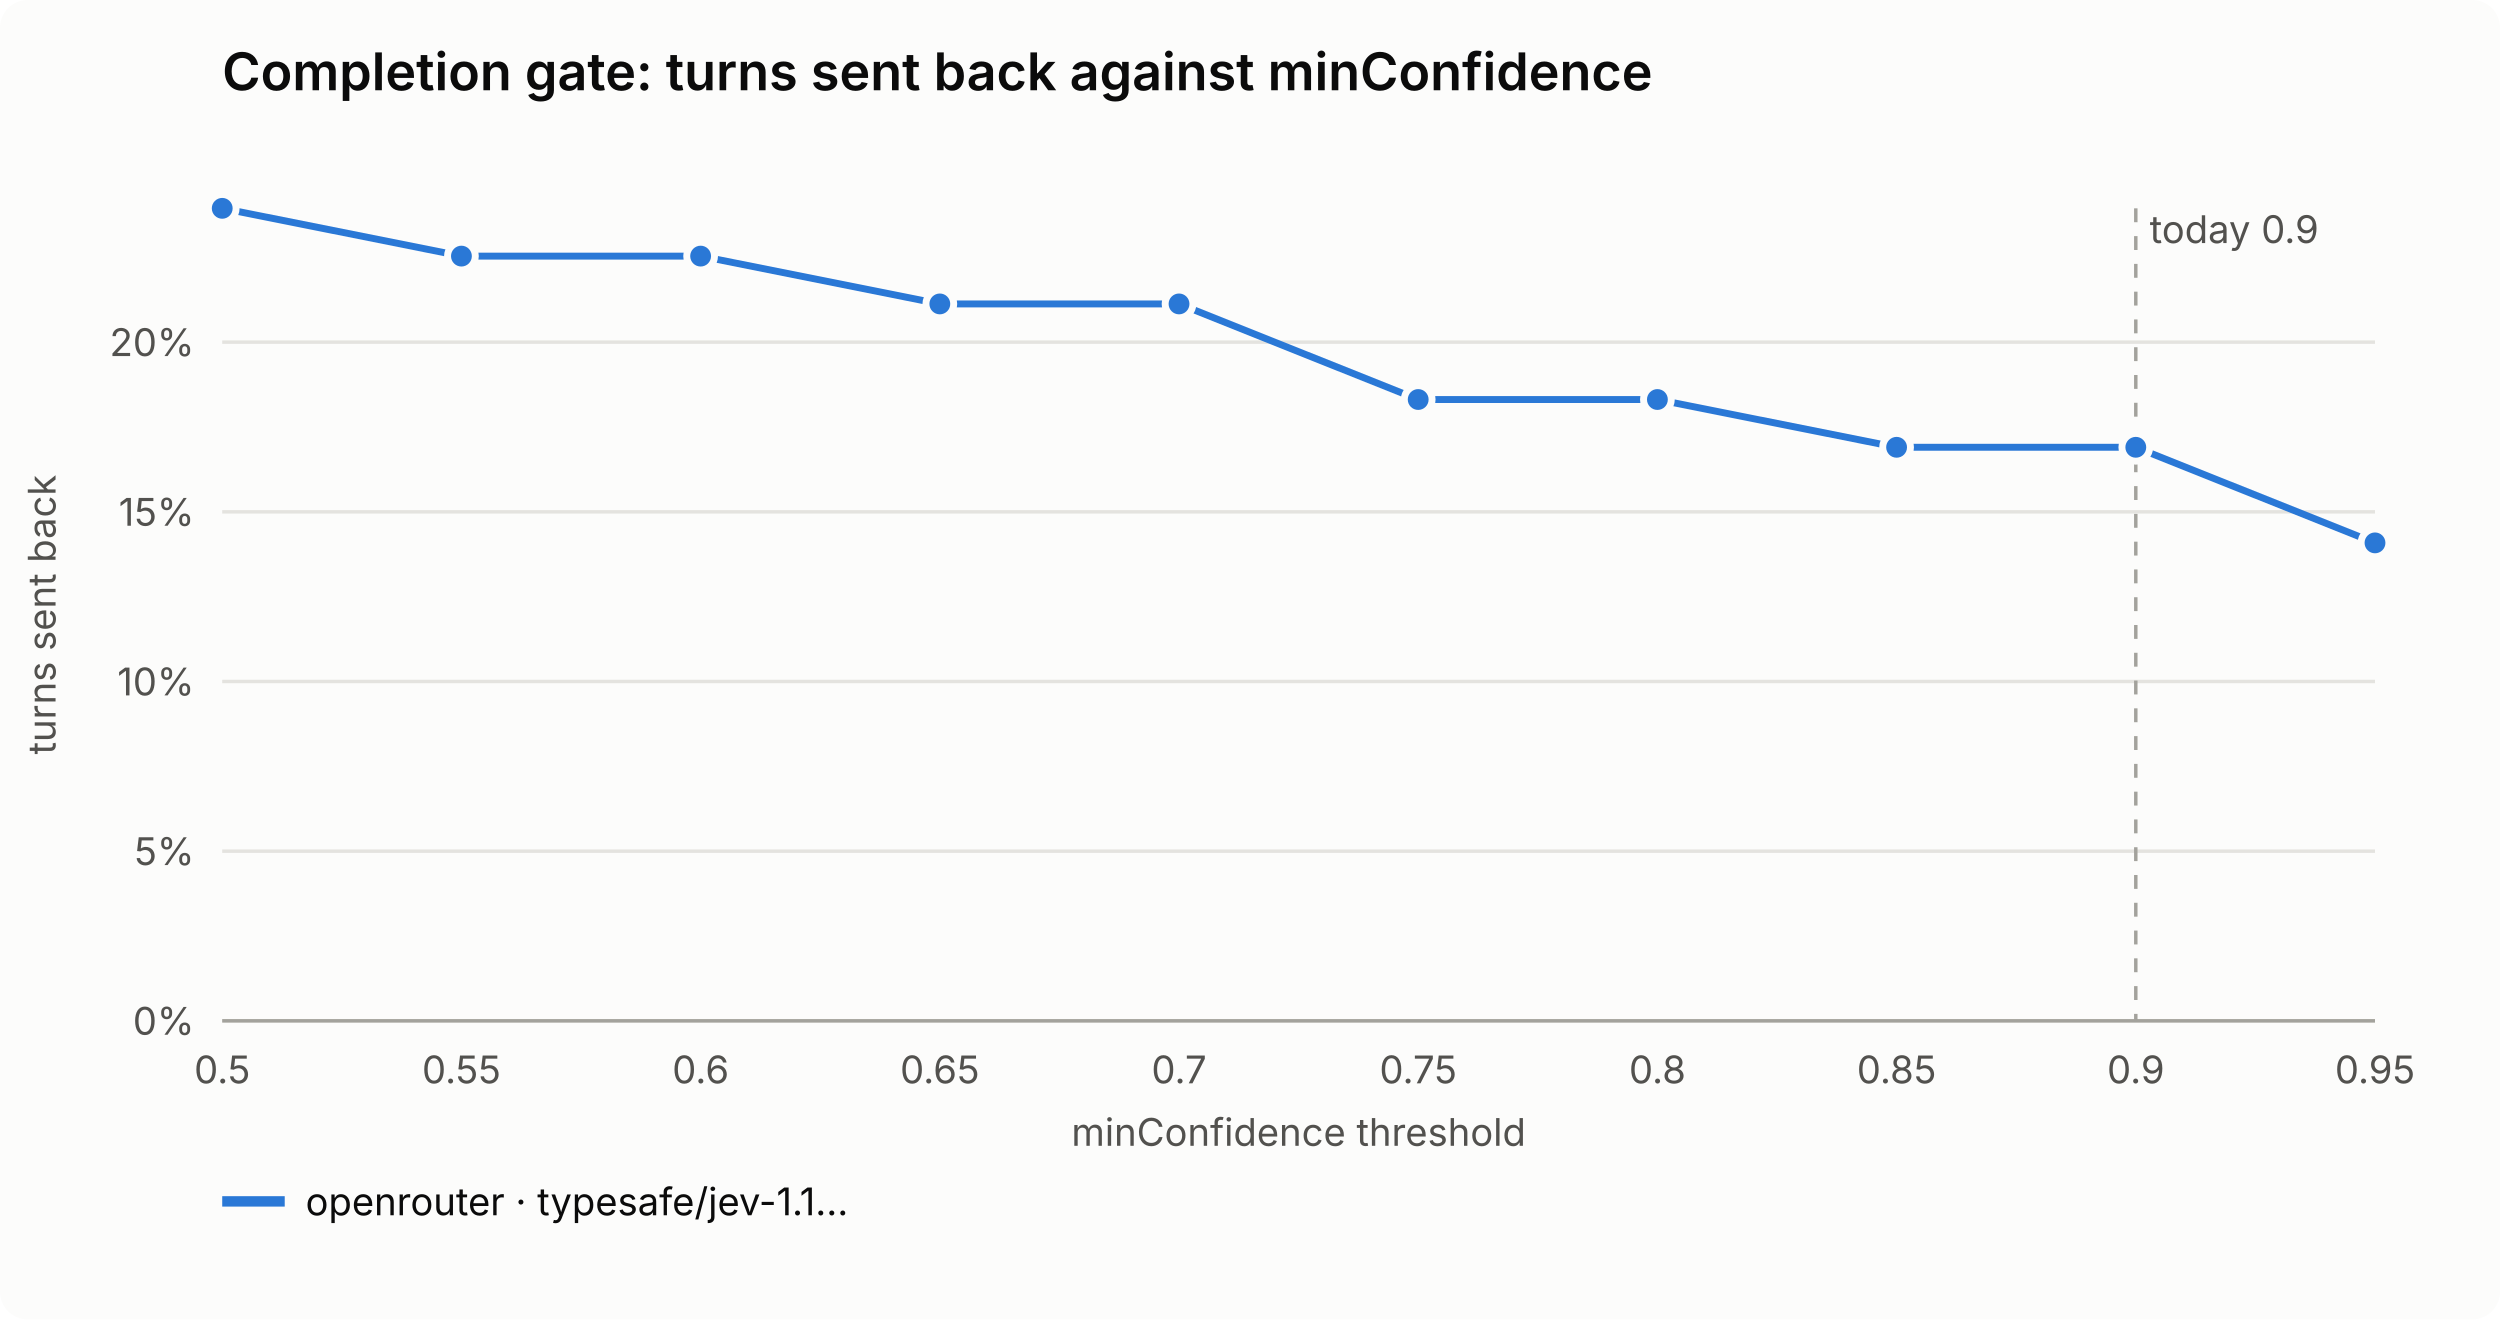
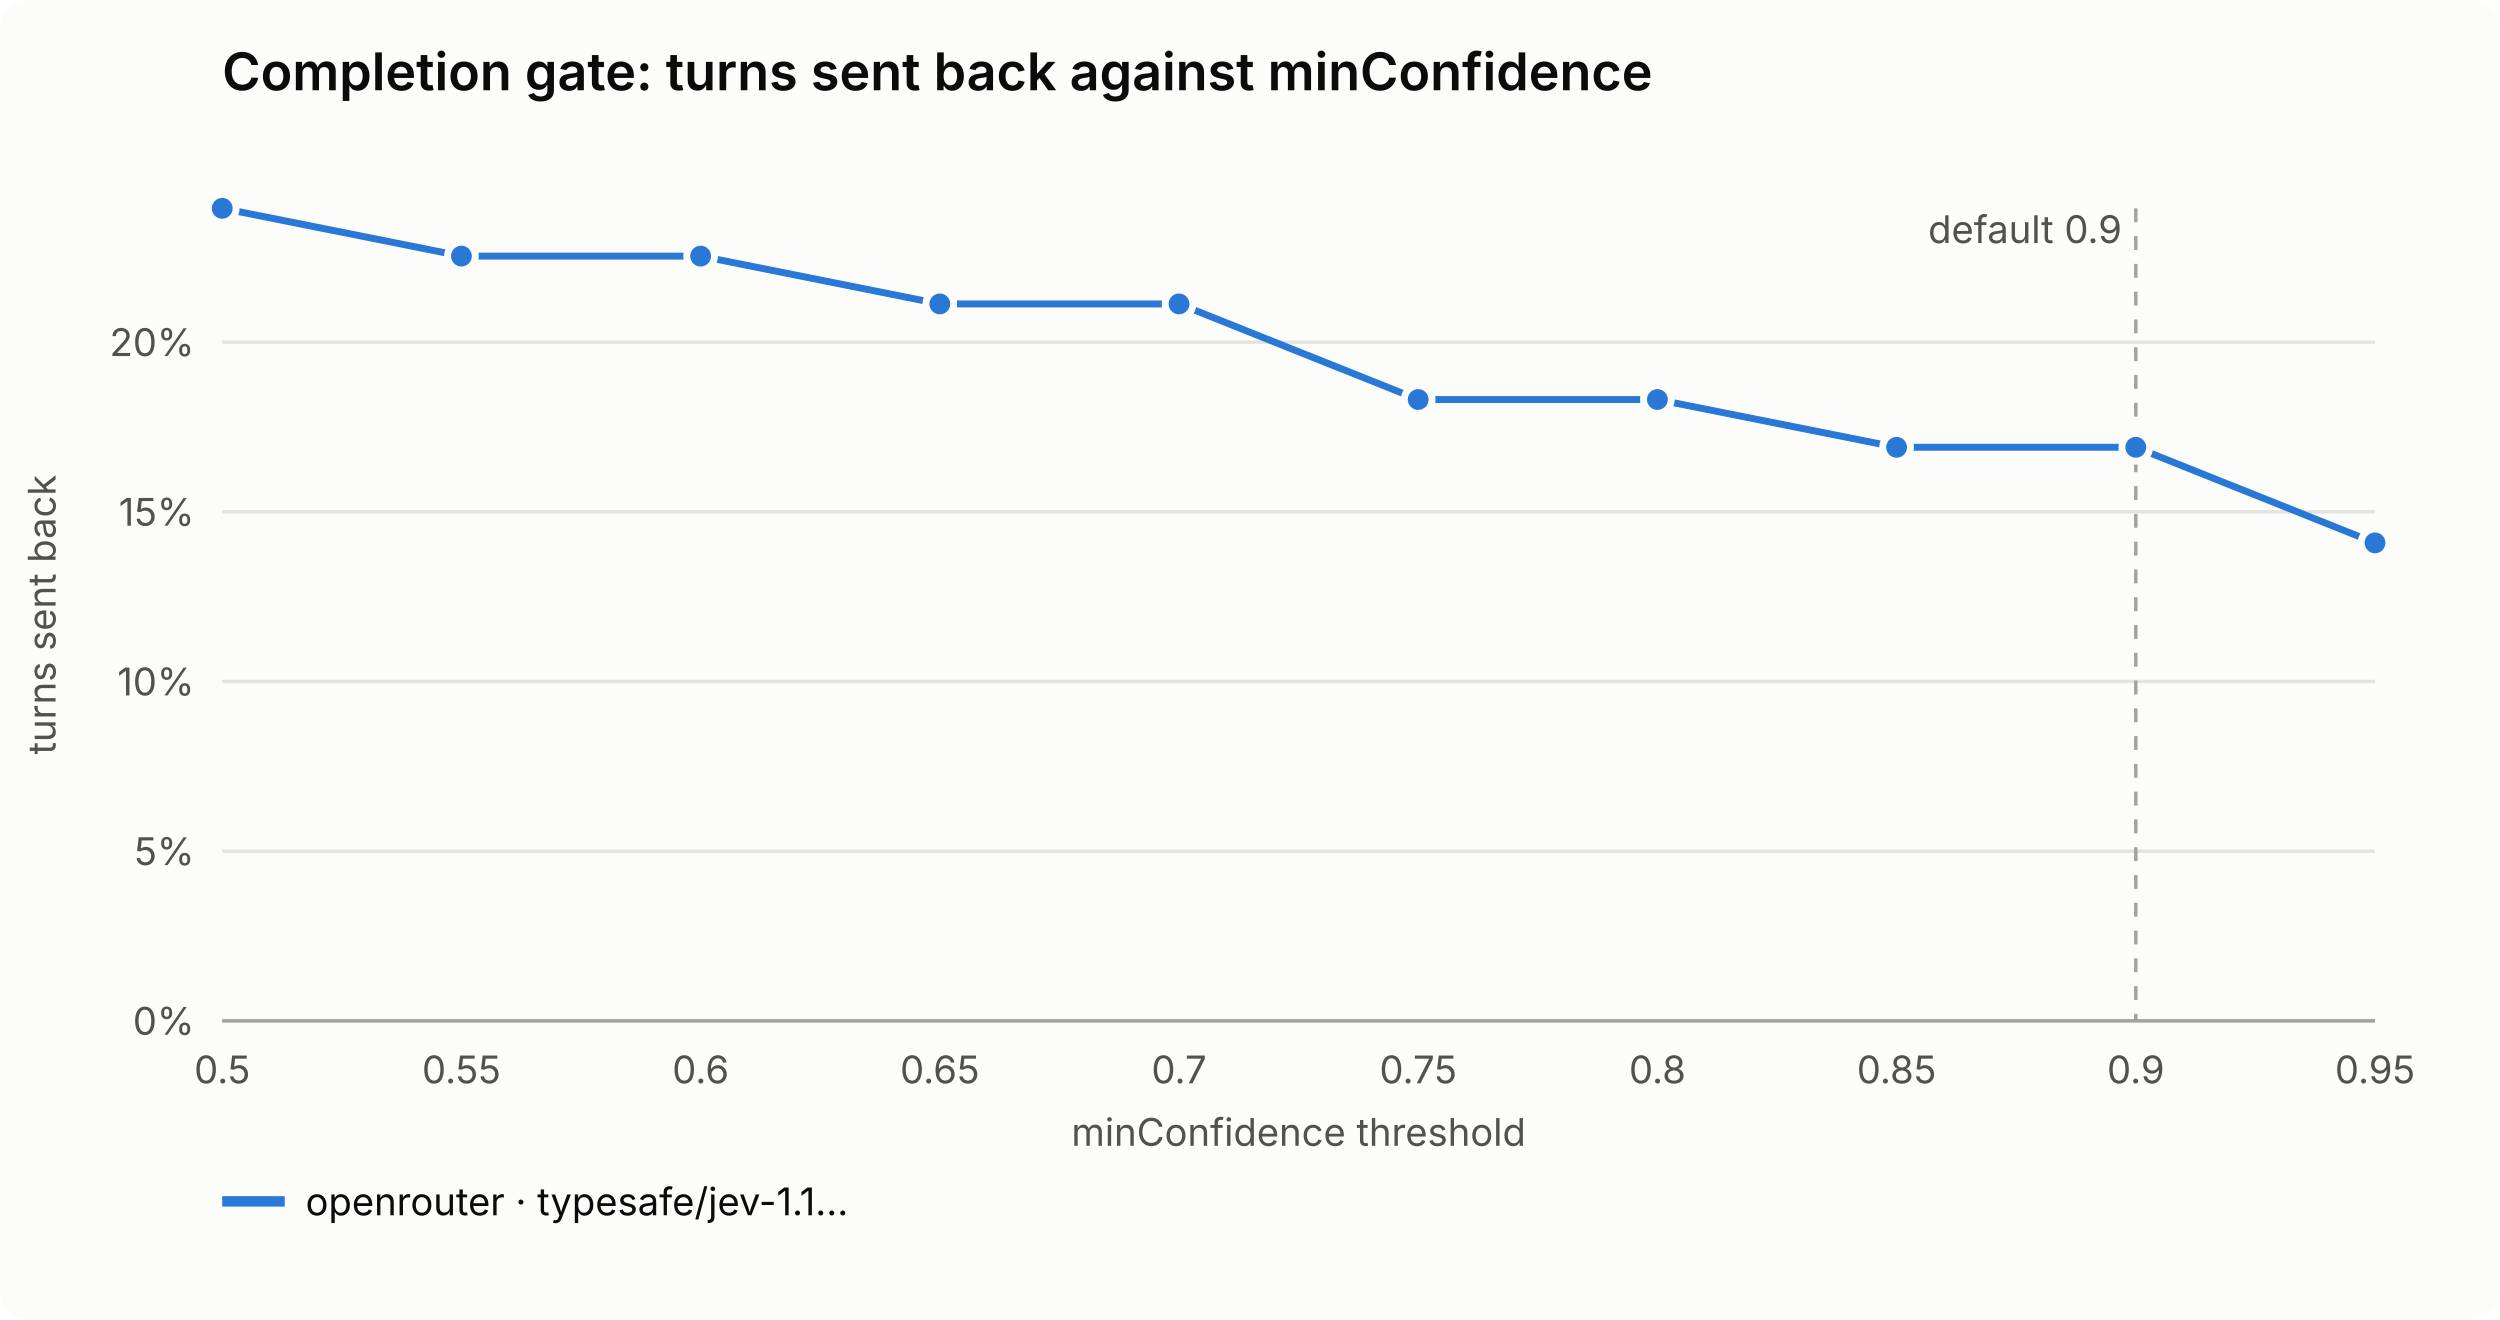
<svg xmlns="http://www.w3.org/2000/svg" viewBox="0 0 720 380" width="720" height="380" role="img" aria-label="Completion gate: turns sent back against minConfidence">
  <style>
text{font-family:system-ui,-apple-system,"Segoe UI",sans-serif}
.t{font-size:15px;font-weight:600}.st{font-size:12px}.ax{font-size:11px}.lab{font-size:11px}
.g,.a,.guide{stroke-width:1}.guide{stroke-dasharray:4 4}.fake{font-size:13px;font-weight:700}
.bg{fill:#fcfcfb}.dot{stroke:#fcfcfb}text{fill:#0b0b0b}.st,.ax{fill:#52514e}.g{stroke:#e4e3df}.a,.guide{stroke:#a3a29c}.l1{stroke:#2a78d6}.d1{fill:#2a78d6}.fake{fill:#c43534}
@media (prefers-color-scheme: dark){.bg{fill:#1a1a19}.dot{stroke:#1a1a19}text{fill:#f0efec}.st,.ax{fill:#c3c2b7}.g{stroke:#353532}.a,.guide{stroke:#6b6a64}.l1{stroke:#3987e5}.d1{fill:#3987e5}.fake{fill:#e66767}}
</style>
  <rect width="720" height="380" rx="8" class="bg" />
  <text class="t" x="64" y="26">Completion gate: turns sent back against minConfidence</text>
  <line class="g" x1="64" x2="684" y1="294" y2="294" />
  <text class="ax" x="56" y="298" text-anchor="end">0%</text>
  <line class="g" x1="64" x2="684" y1="245.14" y2="245.14" />
  <text class="ax" x="56" y="249.14" text-anchor="end">5%</text>
  <line class="g" x1="64" x2="684" y1="196.27" y2="196.27" />
  <text class="ax" x="56" y="200.27" text-anchor="end">10%</text>
  <line class="g" x1="64" x2="684" y1="147.41" y2="147.41" />
  <text class="ax" x="56" y="151.41" text-anchor="end">15%</text>
  <line class="g" x1="64" x2="684" y1="98.54" y2="98.54" />
  <text class="ax" x="56" y="102.54" text-anchor="end">20%</text>
  <text class="ax" x="64" y="312" text-anchor="middle">0.5</text>
  <text class="ax" x="132.89" y="312" text-anchor="middle">0.55</text>
  <text class="ax" x="201.78" y="312" text-anchor="middle">0.6</text>
  <text class="ax" x="270.67" y="312" text-anchor="middle">0.65</text>
  <text class="ax" x="339.56" y="312" text-anchor="middle">0.7</text>
  <text class="ax" x="408.44" y="312" text-anchor="middle">0.75</text>
  <text class="ax" x="477.33" y="312" text-anchor="middle">0.8</text>
  <text class="ax" x="546.22" y="312" text-anchor="middle">0.85</text>
  <text class="ax" x="615.11" y="312" text-anchor="middle">0.9</text>
  <text class="ax" x="684" y="312" text-anchor="middle">0.95</text>
  <line class="a" x1="64" x2="684" y1="294" y2="294" />
  <text class="ax" x="374" y="330" text-anchor="middle">minConfidence threshold</text>
  <text class="ax" transform="translate(16 177) rotate(-90)" text-anchor="middle">turns sent back</text>
  <line class="guide" x1="615.11" x2="615.11" y1="60" y2="294" />
-   <text class="ax" x="619.11" y="70">today 0.9</text>
+   <text class="ax" x="611.11" y="70" text-anchor="end">default 0.9</text>
  <polyline class="l1" fill="none" stroke-width="2" stroke-linejoin="round" points="64,60 132.89,73.76 201.78,73.76 270.67,87.53 339.56,87.53 408.44,115.06 477.33,115.06 546.22,128.82 615.11,128.82 684,156.35" />
  <circle class="d1 dot" cx="64" cy="60" r="4" stroke-width="2" />
  <circle class="d1 dot" cx="132.89" cy="73.76" r="4" stroke-width="2" />
  <circle class="d1 dot" cx="201.78" cy="73.76" r="4" stroke-width="2" />
  <circle class="d1 dot" cx="270.67" cy="87.53" r="4" stroke-width="2" />
  <circle class="d1 dot" cx="339.56" cy="87.53" r="4" stroke-width="2" />
  <circle class="d1 dot" cx="408.44" cy="115.06" r="4" stroke-width="2" />
  <circle class="d1 dot" cx="477.33" cy="115.06" r="4" stroke-width="2" />
  <circle class="d1 dot" cx="546.22" cy="128.82" r="4" stroke-width="2" />
  <circle class="d1 dot" cx="615.11" cy="128.82" r="4" stroke-width="2" />
  <circle class="d1 dot" cx="684" cy="156.35" r="4" stroke-width="2" />
  <line x1="64" x2="82" y1="346" y2="346" class="l1" stroke-width="3" />
  <text class="lab" x="88" y="350">openrouter · typesafe/jev-1.1…</text>
</svg>
